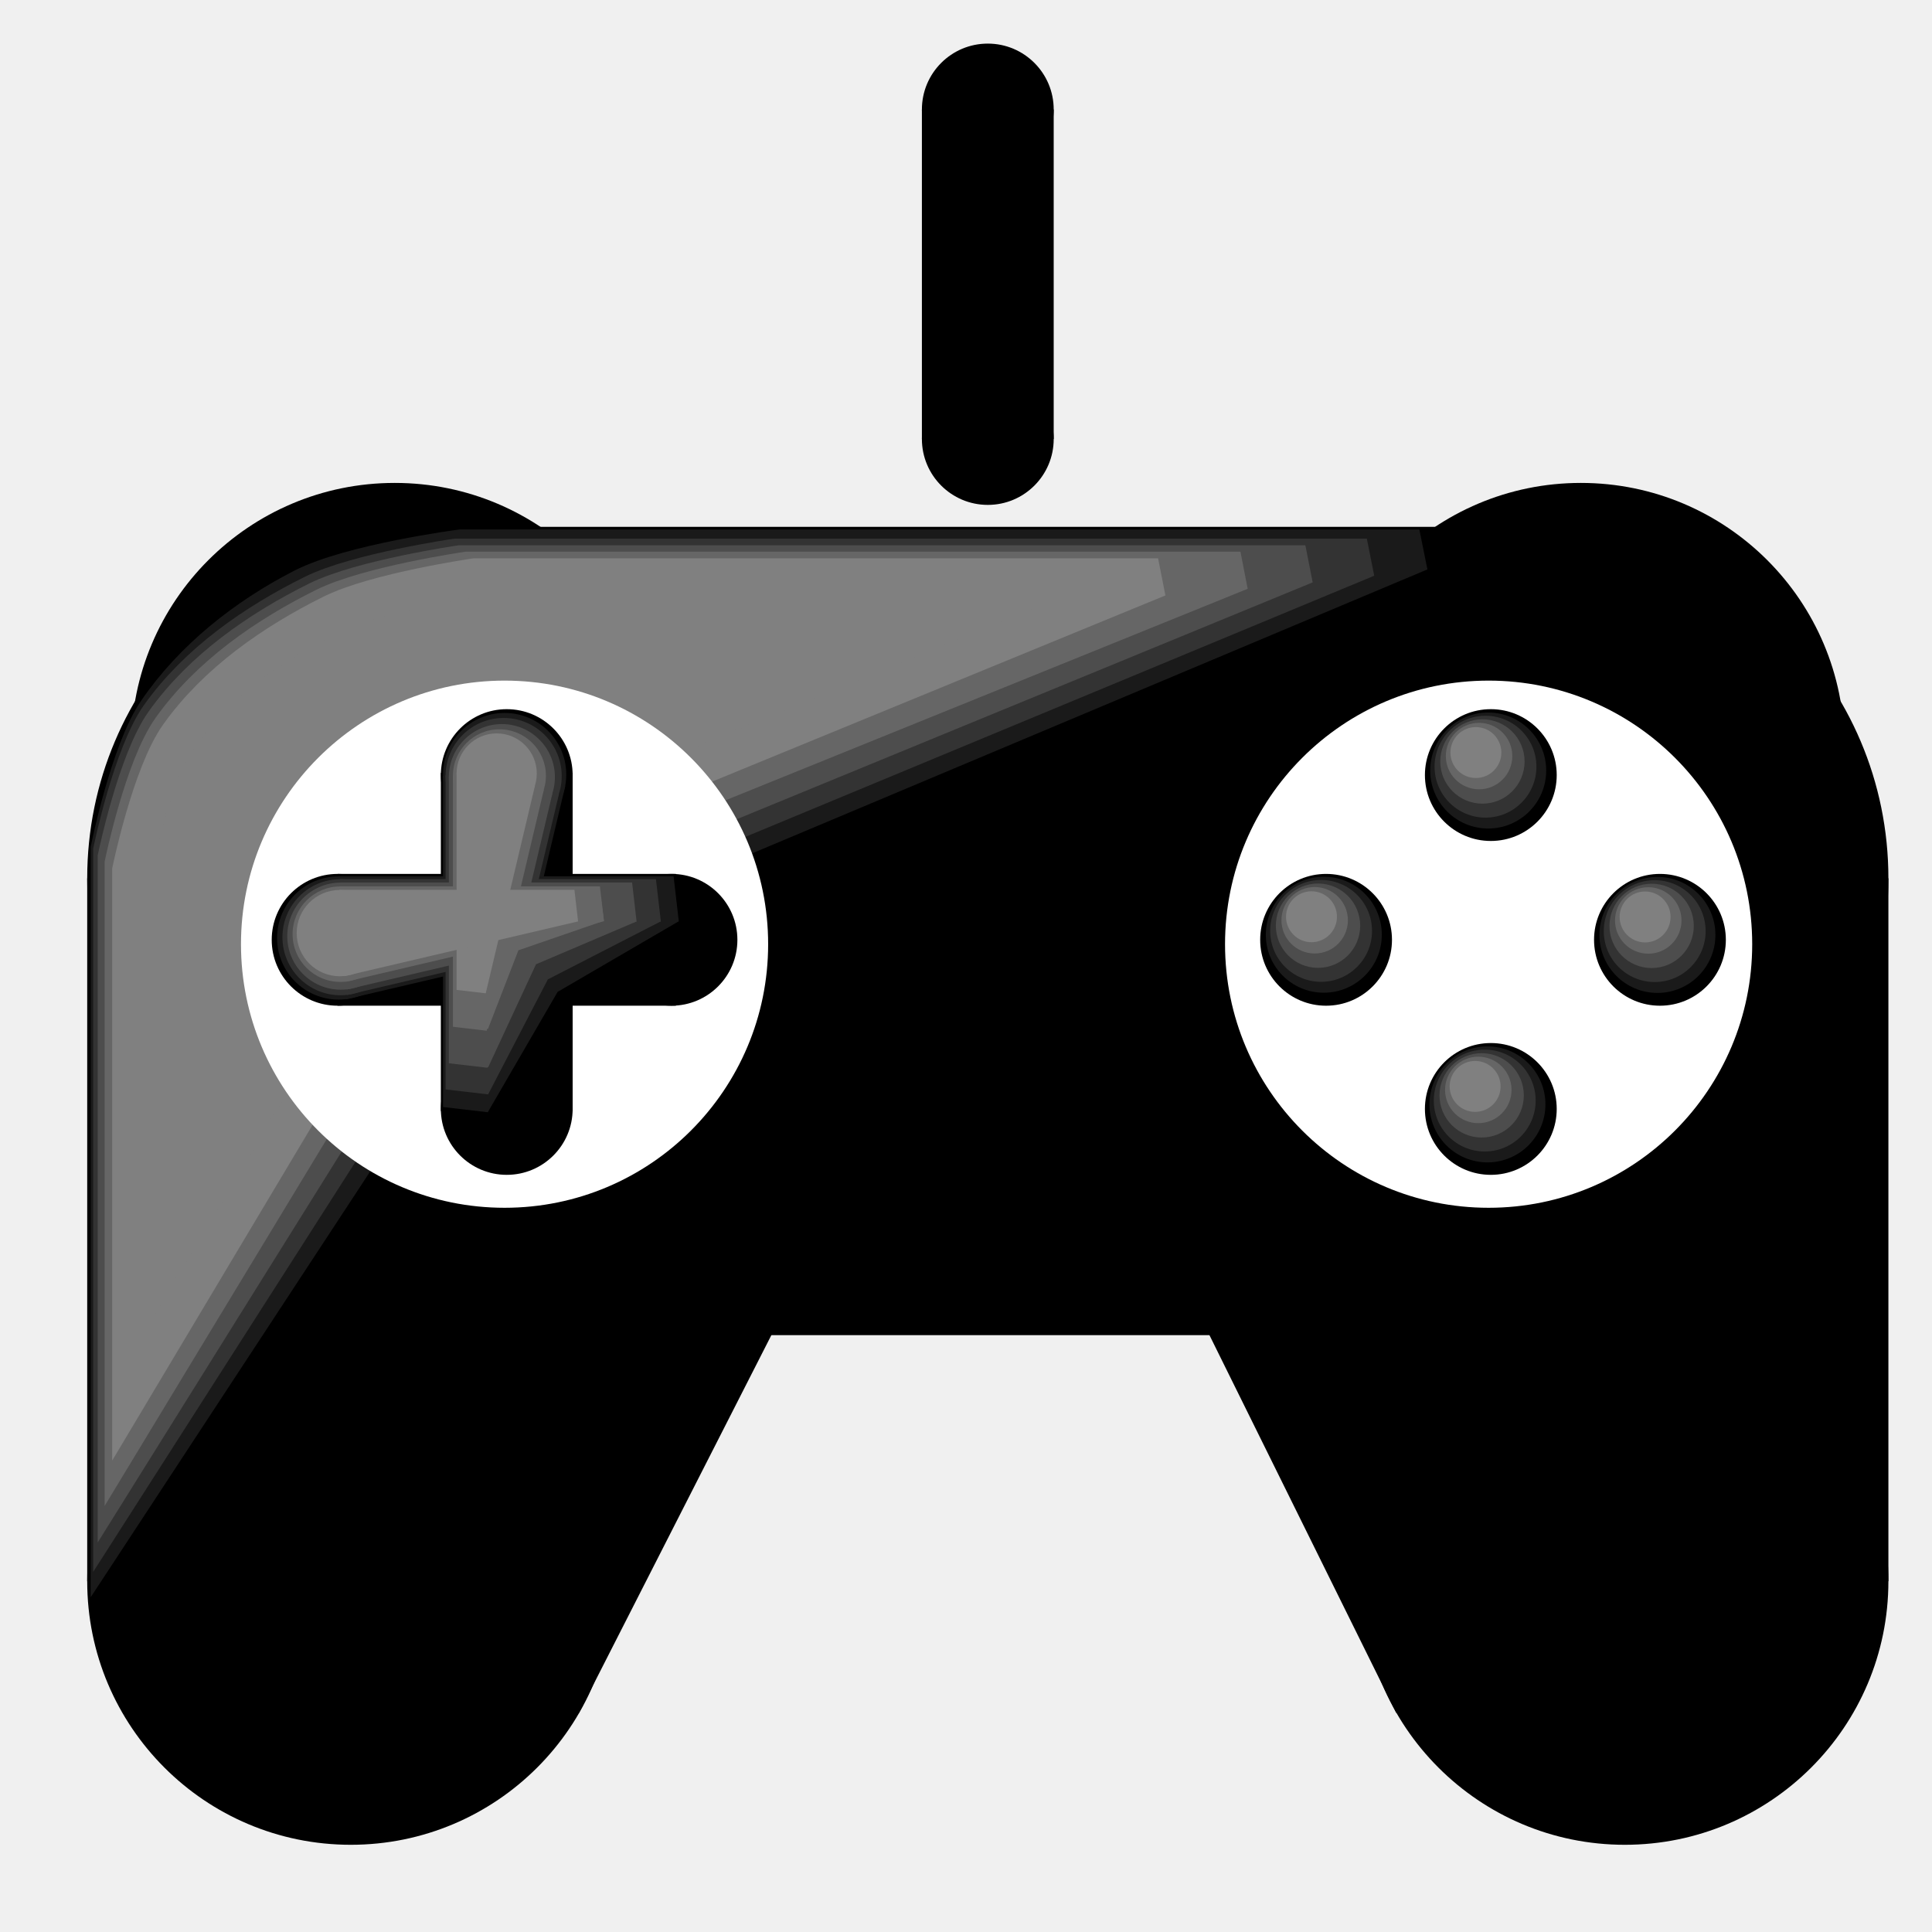
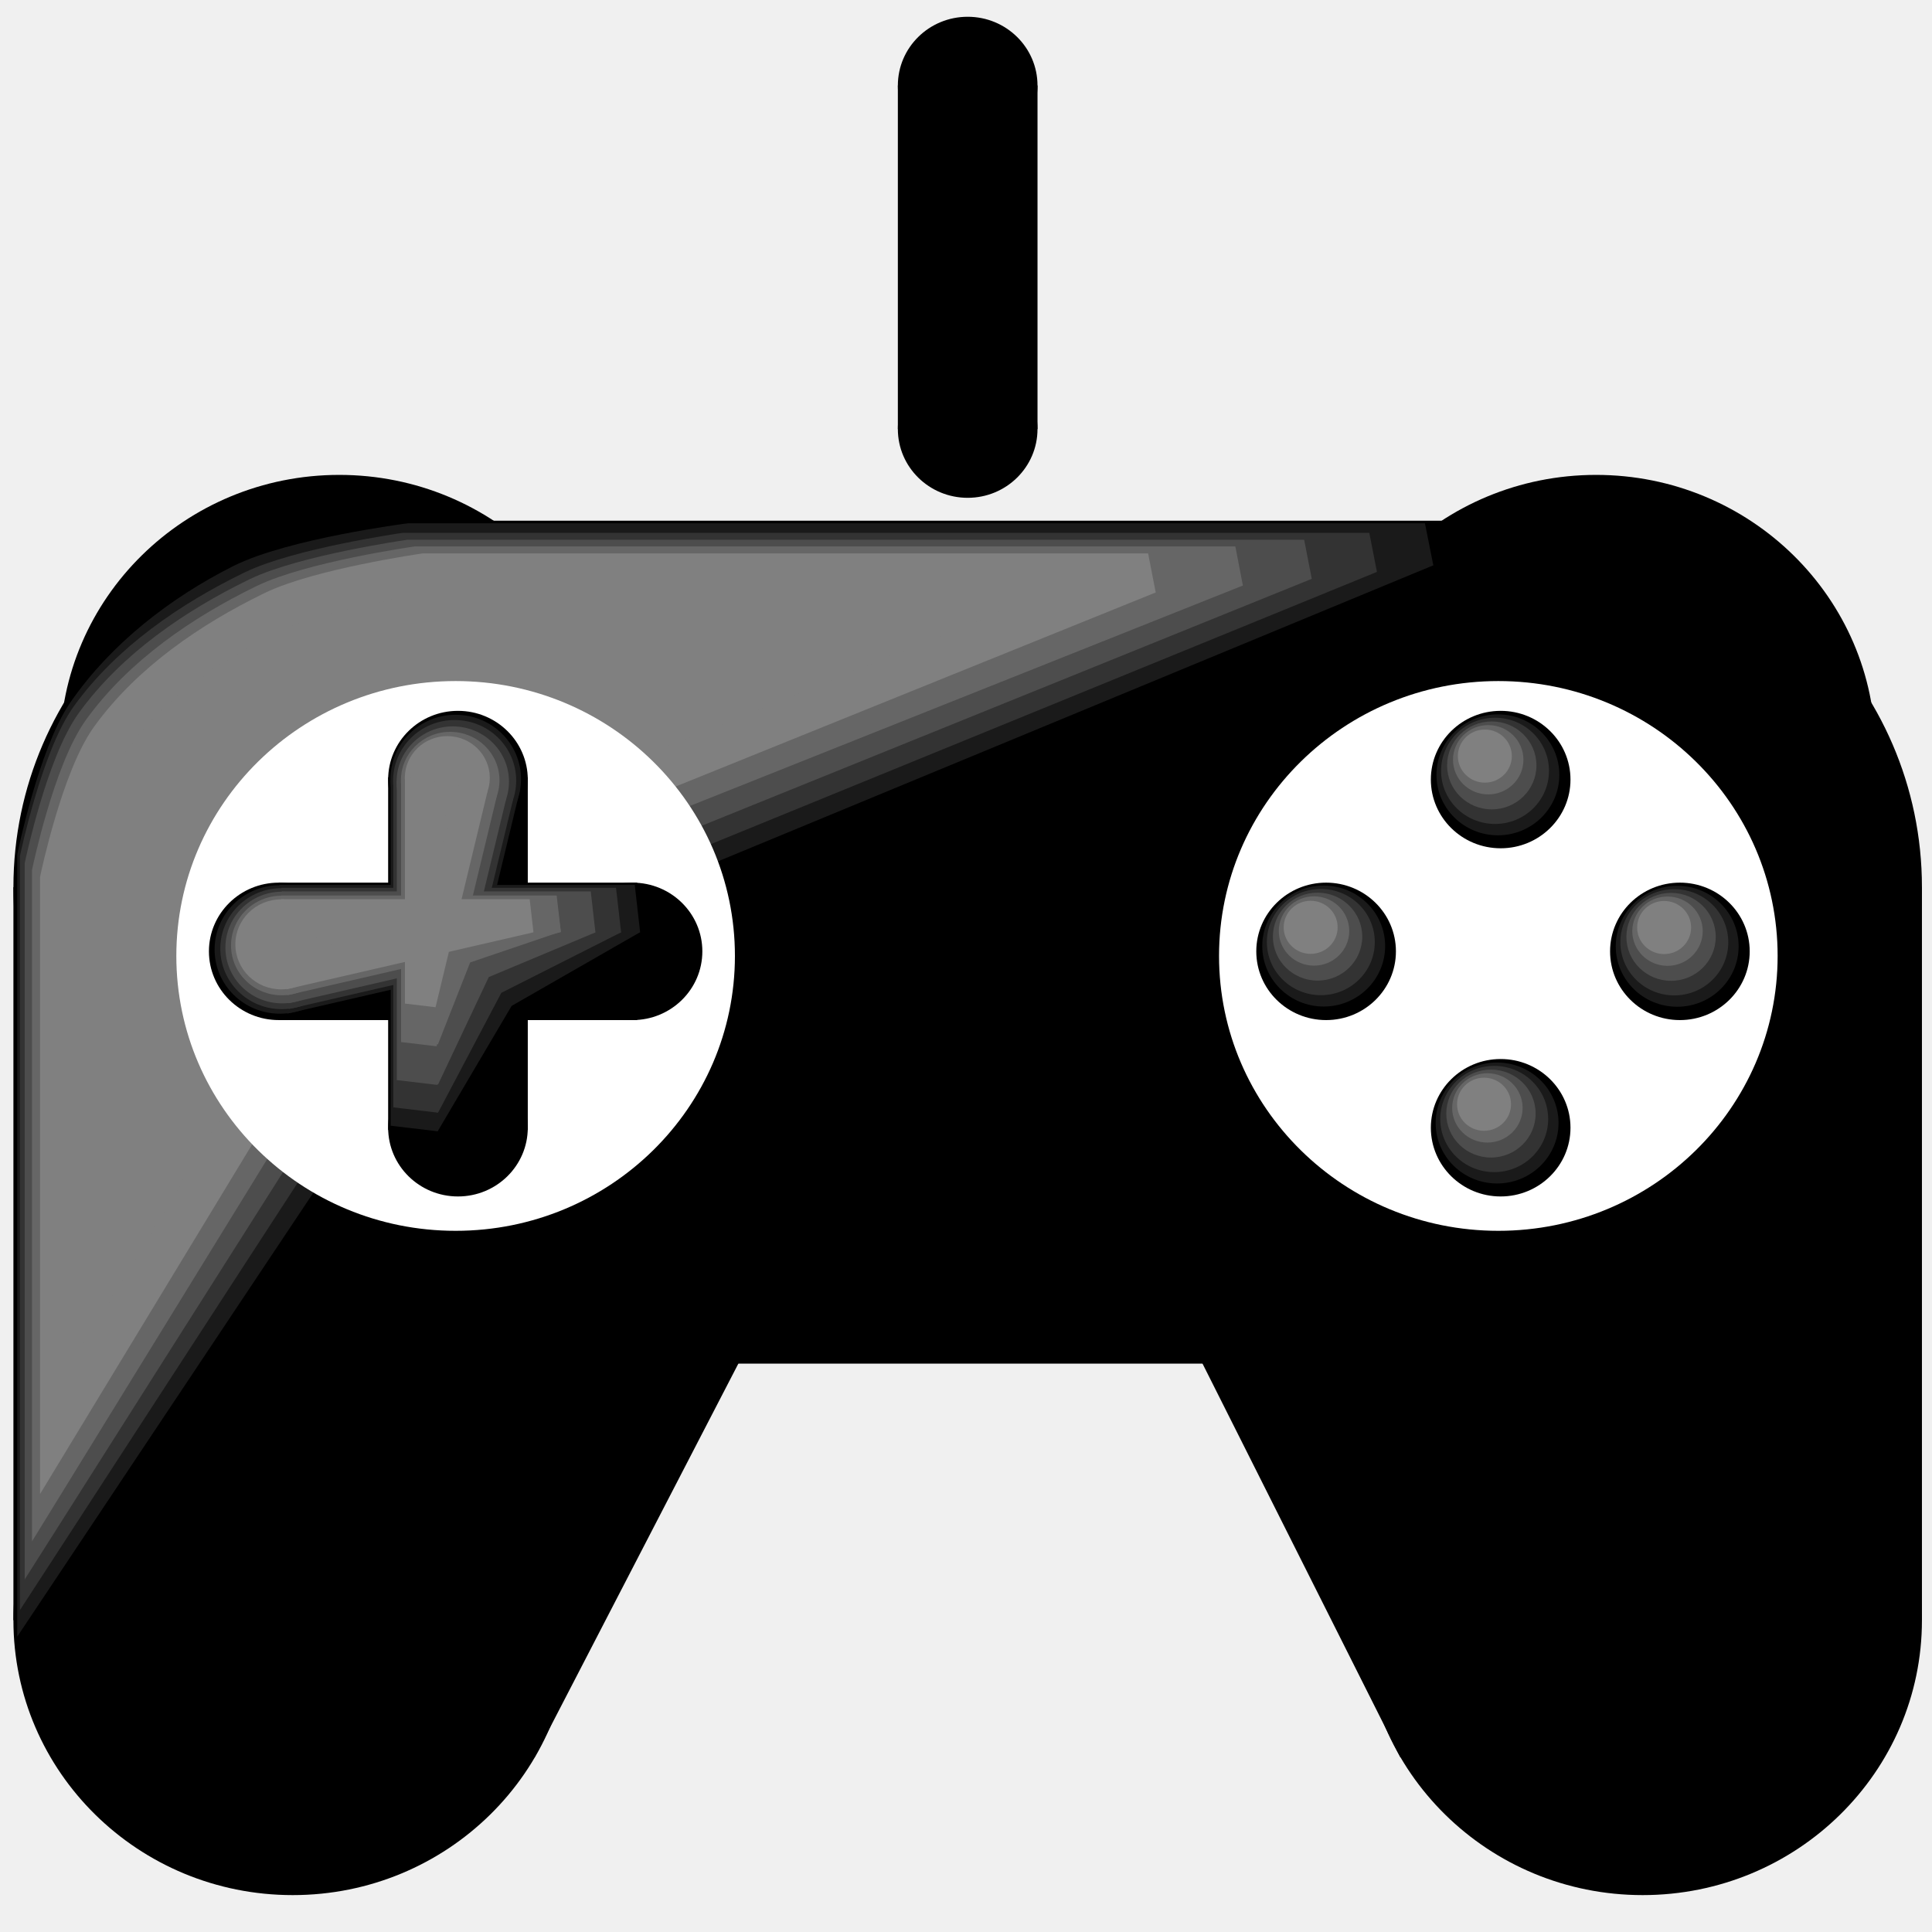
<svg xmlns="http://www.w3.org/2000/svg" width="144" height="144" viewBox="0 0 144 144" id="svg3336" version="1.1">
  <defs id="defs3338" />
  <g id="layer1" transform="translate(0,-908.3622)" style="display:inline">
-     <ellipse style="fill:#000000;fill-opacity:1;stroke:#000000;stroke-width:0;stroke-miterlimit:4;stroke-dasharray:none" id="path3333" cx="32.695" cy="973.826" rx="26.195" ry="26.195" />
-     <ellipse style="fill:#000000;fill-opacity:1;stroke:#000000;stroke-width:0;stroke-miterlimit:4;stroke-dasharray:none" id="path3333-2" cx="114.555" cy="973.826" rx="26.195" ry="26.195" />
-     <rect style="fill:#000000;fill-opacity:1;stroke:#000000;stroke-width:0;stroke-miterlimit:4;stroke-dasharray:none" id="rect3350" width="81.86" height="60.246" x="32.695" y="947.63" />
-     <ellipse style="fill:#000000;fill-opacity:1;stroke:#000000;stroke-width:0;stroke-miterlimit:4;stroke-dasharray:none" id="path3333-3" cx="26.146" cy="1026.216" rx="19.646" ry="19.646" />
-     <ellipse style="fill:#000000;fill-opacity:1;stroke:#000000;stroke-width:0;stroke-miterlimit:4;stroke-dasharray:none" id="path3333-3-2" cx="121.104" cy="1026.216" rx="19.646" ry="19.646" />
-     <rect style="fill:#000000;fill-opacity:1;stroke:#000000;stroke-width:0;stroke-miterlimit:4;stroke-dasharray:none" id="rect3388" width="39.293" height="52.39" x="6.5" y="973.826" />
-     <rect style="fill:#000000;fill-opacity:1;stroke:#000000;stroke-width:0;stroke-miterlimit:4;stroke-dasharray:none" id="rect3388-2" width="39.293" height="52.39" x="101.457" y="973.826" />
-     <path style="fill:#000000;fill-opacity:1;stroke:#000000;stroke-width:0;stroke-miterlimit:4;stroke-dasharray:none" id="path3407" d="m 25.089,1040.13 -4.902,8.366 -4.794,-8.428 z" transform="matrix(4.052396,0,0,4.661996,-38.65578,-3852.046)" />
-     <ellipse style="fill:#000000;fill-opacity:1;stroke:#000000;stroke-width:0;stroke-miterlimit:4;stroke-dasharray:none" id="path3333-3-7" cx="29.421" cy="964.002" rx="19.646" ry="19.646" />
-     <path style="fill:#000000;fill-opacity:1;stroke:#000000;stroke-width:0;stroke-miterlimit:4;stroke-dasharray:none" id="path3407-3" d="m 25.089,1040.13 -4.902,8.366 -4.794,-8.428 z" transform="matrix(4.052396,0,0,4.661996,22.26425,-3852.046)" />
-     <ellipse style="fill:#000000;fill-opacity:1;stroke:#000000;stroke-width:0;stroke-miterlimit:4;stroke-dasharray:none" id="path3333-3-7-5" cx="117.829" cy="964.002" rx="19.646" ry="19.646" />
-     <ellipse style="fill:#000000;fill-opacity:1;stroke:#ffffff;stroke-width:0;stroke-miterlimit:4;stroke-dasharray:none" id="path3480" cx="73.625" cy="941.082" rx="4.912" ry="4.912" />
-     <ellipse style="fill:#000000;fill-opacity:1;stroke:#ffffff;stroke-width:0;stroke-miterlimit:4;stroke-dasharray:none" id="path3480-8" cx="73.625" cy="916.524" rx="4.912" ry="4.912" />
-     <rect style="fill:#000000;fill-opacity:1;stroke:#ffffff;stroke-width:0;stroke-miterlimit:4;stroke-dasharray:none" id="rect3497" width="9.823" height="24.558" x="68.713" y="916.524" />
+     <ellipse style="fill:#000000;fill-opacity:1;stroke:#000000;stroke-width:0;stroke-miterlimit:4;stroke-dasharray:none" id="path3333" cx="28.756" cy="974.49" rx="27.756" ry="27.317" />
+     <ellipse style="fill:#000000;fill-opacity:1;stroke:#000000;stroke-width:0;stroke-miterlimit:4;stroke-dasharray:none" id="path3333-2" cx="115.494" cy="974.49" rx="27.756" ry="27.317" />
+     <rect style="fill:#000000;fill-opacity:1;stroke:#000000;stroke-width:0;stroke-miterlimit:4;stroke-dasharray:none" id="rect3350" width="86.738" height="62.826" x="28.756" y="947.173" />
+     <ellipse style="fill:#000000;fill-opacity:1;stroke:#000000;stroke-width:0;stroke-miterlimit:4;stroke-dasharray:none" id="path3333-3" cx="21.817" cy="1029.124" rx="20.817" ry="20.488" />
+     <ellipse style="fill:#000000;fill-opacity:1;stroke:#000000;stroke-width:0;stroke-miterlimit:4;stroke-dasharray:none" id="path3333-3-2" cx="122.433" cy="1029.124" rx="20.817" ry="20.488" />
+     <rect style="fill:#000000;fill-opacity:1;stroke:#000000;stroke-width:0;stroke-miterlimit:4;stroke-dasharray:none" id="rect3388" width="41.634" height="54.634" x="1" y="974.49" />
+     <rect style="fill:#000000;fill-opacity:1;stroke:#000000;stroke-width:0;stroke-miterlimit:4;stroke-dasharray:none" id="rect3388-2" width="41.634" height="54.634" x="101.616" y="974.49" />
+     <path style="fill:#000000;fill-opacity:1;stroke:#000000;stroke-width:0;stroke-miterlimit:4;stroke-dasharray:none" id="path3407" d="m 25.089,1040.13 -4.902,8.366 -4.794,-8.428 z" transform="matrix(4.293879,0,0,4.861672,-46.84663,-4058.076)" />
+     <ellipse style="fill:#000000;fill-opacity:1;stroke:#000000;stroke-width:0;stroke-miterlimit:4;stroke-dasharray:none" id="path3333-3-7" cx="25.287" cy="964.246" rx="20.817" ry="20.488" />
+     <path style="fill:#000000;fill-opacity:1;stroke:#000000;stroke-width:0;stroke-miterlimit:4;stroke-dasharray:none" id="path3407-3" d="m 25.089,1040.13 -4.902,8.366 -4.794,-8.428 z" transform="matrix(4.293879,0,0,4.861672,17.70365,-4058.076)" />
+     <ellipse style="fill:#000000;fill-opacity:1;stroke:#000000;stroke-width:0;stroke-miterlimit:4;stroke-dasharray:none" id="path3333-3-7-5" cx="118.963" cy="964.246" rx="20.817" ry="20.488" />
+     <ellipse style="fill:#000000;fill-opacity:1;stroke:#ffffff;stroke-width:0;stroke-miterlimit:4;stroke-dasharray:none" id="path3480" cx="72.125" cy="940.344" rx="5.204" ry="5.122" />
+     <ellipse style="fill:#000000;fill-opacity:1;stroke:#ffffff;stroke-width:0;stroke-miterlimit:4;stroke-dasharray:none" id="path3480-8" cx="72.125" cy="914.734" rx="5.204" ry="5.122" />
+     <rect style="fill:#000000;fill-opacity:1;stroke:#ffffff;stroke-width:0;stroke-miterlimit:4;stroke-dasharray:none" id="rect3497" width="10.409" height="25.61" x="66.921" y="914.734" />
  </g>
  <g id="layer4" transform="translate(0,94)">
-     <path style="fill:#1a1a1a;fill-rule:evenodd;stroke:#1a1a1a;stroke-width:3.097px;stroke-linecap:butt;stroke-linejoin:miter;stroke-opacity:1" d="m 8.306,19.871 0,-50.587 c 0,0 1.465,-7.211 3.484,-10.171 2.67,-3.914 6.623,-7.035 10.84,-9.195 3.58,-1.833 11.712,-2.904 11.712,-2.904 l 71.449,0 -68.592,28.841 z" id="path3377" />
-     <path style="fill:#333333;fill-rule:evenodd;stroke:#333333;stroke-width:2.874px;stroke-linecap:butt;stroke-linejoin:miter;stroke-opacity:1" d="m 8.381,18.249 0,-48.84 c 0,0 1.478,-7.16 3.541,-10.053 2.825,-3.963 7.074,-6.916 11.435,-9.076 3.272,-1.62 10.615,-2.695 10.615,-2.695 l 67.904,0 -65.76,27.307 z" id="path3377-2" />
-     <path style="fill:#4d4d4d;fill-rule:evenodd;stroke:#4d4d4d;stroke-width:2.874px;stroke-linecap:butt;stroke-linejoin:miter;stroke-opacity:1" d="m 8.72,15.949 0,-46.047 c 0,0 1.478,-7.16 3.541,-10.053 2.825,-3.963 7.074,-6.916 11.435,-9.076 3.272,-1.62 10.615,-2.695 10.615,-2.695 l 62.983,0 -62.17,25.567 z" id="path3377-2-8" />
-     <path style="fill:#666666;fill-rule:evenodd;stroke:#666666;stroke-width:2.874px;stroke-linecap:butt;stroke-linejoin:miter;stroke-opacity:1" d="m 9.235,13.097 0,-42.719 c 0,0 1.478,-7.16 3.541,-10.053 2.825,-3.963 7.074,-6.916 11.435,-9.076 3.272,-1.62 10.615,-2.695 10.615,-2.695 l 57.629,0 -58.48,23.686 z" id="path3377-2-8-9" />
-     <path style="fill:#808080;fill-rule:evenodd;stroke:#808080;stroke-width:2.874px;stroke-linecap:butt;stroke-linejoin:miter;stroke-opacity:1" d="m 9.799,9.652 0,-38.776 c 0,0 1.478,-7.16 3.541,-10.053 2.825,-3.963 7.074,-6.916 11.435,-9.076 3.272,-1.62 10.615,-2.695 10.615,-2.695 l 50.927,0 -53.442,21.949 z" id="path3377-2-8-9-2" />
+     <path style="fill:#1a1a1a;fill-rule:evenodd;stroke:#1a1a1a;stroke-width:3.256px;stroke-linecap:butt;stroke-linejoin:miter;stroke-opacity:1" d="m 2.914,22.609 0,-52.753 c 0,0 1.552,-7.52 3.692,-10.607 2.829,-4.082 7.018,-7.337 11.486,-9.589 3.793,-1.912 12.409,-3.028 12.409,-3.028 l 75.707,0 -72.68,30.076 z" id="path3377" />
+     <path style="fill:#333333;fill-rule:evenodd;stroke:#333333;stroke-width:3.021px;stroke-linecap:butt;stroke-linejoin:miter;stroke-opacity:1" d="m 2.993,20.917 0,-50.932 c 0,0 1.567,-7.466 3.752,-10.483 2.993,-4.132 7.495,-7.213 12.116,-9.464 3.466,-1.689 11.248,-2.81 11.248,-2.81 l 71.95,0 -69.679,28.476 z" id="path3377-2" />
+     <path style="fill:#4d4d4d;fill-rule:evenodd;stroke:#4d4d4d;stroke-width:3.021px;stroke-linecap:butt;stroke-linejoin:miter;stroke-opacity:1" d="m 3.352,18.519 0,-48.019 c 0,0 1.567,-7.466 3.752,-10.483 2.993,-4.132 7.495,-7.213 12.116,-9.464 3.466,-1.689 11.248,-2.81 11.248,-2.81 l 66.737,0 -65.875,26.662 z" id="path3377-2-8" />
+     <path style="fill:#666666;fill-rule:evenodd;stroke:#666666;stroke-width:3.021px;stroke-linecap:butt;stroke-linejoin:miter;stroke-opacity:1" d="m 3.898,15.545 0,-44.549 c 0,0 1.567,-7.466 3.752,-10.483 2.993,-4.132 7.495,-7.213 12.116,-9.464 3.466,-1.689 11.248,-2.81 11.248,-2.81 l 61.063,0 -61.965,24.7 z" id="path3377-2-8-9" />
+     <path style="fill:#808080;fill-rule:evenodd;stroke:#808080;stroke-width:3.021px;stroke-linecap:butt;stroke-linejoin:miter;stroke-opacity:1" d="m 4.496,11.952 0,-40.436 c 0,0 1.567,-7.466 3.752,-10.483 2.993,-4.132 7.495,-7.213 12.116,-9.464 3.466,-1.689 11.248,-2.81 11.248,-2.81 l 53.962,0 -56.627,22.89 z" id="path3377-2-8-9-2" />
  </g>
  <g id="layer2" style="display:inline" transform="translate(0,94)">
-     <ellipse style="fill:#ffffff;fill-opacity:1;stroke:#ffffff;stroke-width:0;stroke-miterlimit:4;stroke-dasharray:none" id="path3333-3-3" cx="37.607" cy="-23.625" rx="19.646" ry="19.646" />
-     <ellipse style="fill:#ffffff;fill-opacity:1;stroke:#ffffff;stroke-width:0;stroke-miterlimit:4;stroke-dasharray:none" id="path3333-3-3-1" cx="110.953" cy="-23.625" rx="19.646" ry="19.646" />
+     <ellipse style="fill:#ffffff;fill-opacity:1;stroke:#ffffff;stroke-width:0;stroke-miterlimit:4;stroke-dasharray:none" id="path3333-3-3" cx="33.96" cy="-22.75" rx="20.817" ry="20.488" />
+     <ellipse style="fill:#ffffff;fill-opacity:1;stroke:#ffffff;stroke-width:0;stroke-miterlimit:4;stroke-dasharray:none" id="path3333-3-3-1" cx="111.677" cy="-22.75" rx="20.817" ry="20.488" />
  </g>
  <g id="layer3" style="display:inline" transform="translate(0,94)">
-     <ellipse style="fill:#000000;fill-opacity:1;stroke:#000000;stroke-width:0;stroke-miterlimit:4;stroke-dasharray:none" id="path3351-64" cx="111.117" cy="-36.231" rx="4.912" ry="4.912" />
-     <ellipse style="fill:#000000;fill-opacity:1;stroke:#000000;stroke-width:0;stroke-miterlimit:4;stroke-dasharray:none" id="path3351-9-5" cx="111.117" cy="-11.346" rx="4.912" ry="4.912" />
-     <ellipse style="fill:#000000;fill-opacity:1;stroke:#000000;stroke-width:0;stroke-miterlimit:4;stroke-dasharray:none" id="path3351-6-2" cx="98.838" cy="-23.952" rx="4.912" ry="4.912" />
-     <ellipse style="fill:#000000;fill-opacity:1;stroke:#000000;stroke-width:0;stroke-miterlimit:4;stroke-dasharray:none" id="path3351-7-5" cx="123.723" cy="-23.952" rx="4.912" ry="4.912" />
-     <ellipse style="fill:#000000;fill-opacity:1;stroke:#000000;stroke-width:0;stroke-miterlimit:4;stroke-dasharray:none" id="path3351-64-9" cx="37.77" cy="-36.231" rx="4.912" ry="4.912" />
-     <ellipse style="fill:#000000;fill-opacity:1;stroke:#000000;stroke-width:0;stroke-miterlimit:4;stroke-dasharray:none" id="path3351-9-5-5" cx="37.77" cy="-11.346" rx="4.912" ry="4.912" />
-     <ellipse style="fill:#000000;fill-opacity:1;stroke:#000000;stroke-width:0;stroke-miterlimit:4;stroke-dasharray:none" id="path3351-6-2-3" cx="25.164" cy="-23.952" rx="4.912" ry="4.912" />
-     <ellipse style="fill:#000000;fill-opacity:1;stroke:#000000;stroke-width:0;stroke-miterlimit:4;stroke-dasharray:none" id="path3351-7-5-3" cx="50.049" cy="-23.952" rx="4.912" ry="4.912" />
-     <rect style="fill:#000000;fill-opacity:1;stroke:#000000;stroke-width:0;stroke-miterlimit:4;stroke-dasharray:none" id="rect3437" width="9.823" height="25.213" x="32.859" y="-36.395" />
-     <rect style="fill:#000000;fill-opacity:1;stroke:#000000;stroke-width:0;stroke-miterlimit:4;stroke-dasharray:none" id="rect3437-1" width="9.823" height="25.213" x="-28.864" y="-50.377" transform="matrix(0,1,-1,0,0,0)" />
+     <ellipse style="fill:#000000;fill-opacity:1;stroke:#000000;stroke-width:0;stroke-miterlimit:4;stroke-dasharray:none" id="path3351-64" cx="111.851" cy="-35.896" rx="5.204" ry="5.122" />
+     <ellipse style="fill:#000000;fill-opacity:1;stroke:#000000;stroke-width:0;stroke-miterlimit:4;stroke-dasharray:none" id="path3351-9-5" cx="111.851" cy="-9.945" rx="5.204" ry="5.122" />
+     <ellipse style="fill:#000000;fill-opacity:1;stroke:#000000;stroke-width:0;stroke-miterlimit:4;stroke-dasharray:none" id="path3351-6-2" cx="98.84" cy="-23.091" rx="5.204" ry="5.122" />
+     <ellipse style="fill:#000000;fill-opacity:1;stroke:#000000;stroke-width:0;stroke-miterlimit:4;stroke-dasharray:none" id="path3351-7-5" cx="125.209" cy="-23.091" rx="5.204" ry="5.122" />
+     <ellipse style="fill:#000000;fill-opacity:1;stroke:#000000;stroke-width:0;stroke-miterlimit:4;stroke-dasharray:none" id="path3351-64-9" cx="34.134" cy="-35.896" rx="5.204" ry="5.122" />
+     <ellipse style="fill:#000000;fill-opacity:1;stroke:#000000;stroke-width:0;stroke-miterlimit:4;stroke-dasharray:none" id="path3351-9-5-5" cx="34.134" cy="-9.945" rx="5.204" ry="5.122" />
+     <ellipse style="fill:#000000;fill-opacity:1;stroke:#000000;stroke-width:0;stroke-miterlimit:4;stroke-dasharray:none" id="path3351-6-2-3" cx="20.776" cy="-23.091" rx="5.204" ry="5.122" />
+     <ellipse style="fill:#000000;fill-opacity:1;stroke:#000000;stroke-width:0;stroke-miterlimit:4;stroke-dasharray:none" id="path3351-7-5-3" cx="47.145" cy="-23.091" rx="5.204" ry="5.122" />
+     <rect style="fill:#000000;fill-opacity:1;stroke:#000000;stroke-width:0;stroke-miterlimit:4;stroke-dasharray:none" id="rect3437" width="10.408" height="26.293" x="28.93" y="-36.067" />
+     <rect style="fill:#000000;fill-opacity:1;stroke:#000000;stroke-width:0;stroke-miterlimit:4;stroke-dasharray:none" id="rect3437-1" width="10.244" height="26.715" x="-28.213" y="-47.491" transform="matrix(0,1,-1,0,0,0)" />
  </g>
  <g id="layer5" style="display:inline" transform="translate(0,94)">
-     <ellipse style="display:inline;fill:#1a1a1a;fill-opacity:1;stroke:#1a1a1a;stroke-width:0;stroke-miterlimit:4;stroke-dasharray:none" id="path3351-64-9-7" cx="37.614" cy="-36.27" rx="4.591" ry="4.591" />
-     <ellipse style="display:inline;fill:#1a1a1a;fill-opacity:1;stroke:#1a1a1a;stroke-width:0;stroke-miterlimit:4;stroke-dasharray:none" id="path3351-6-2-3-5" cx="25.243" cy="-24.088" rx="4.591" ry="4.591" />
-     <ellipse style="display:inline;fill:#1a1a1a;fill-opacity:1;stroke:#000000;stroke-width:0;stroke-miterlimit:4;stroke-dasharray:none" id="path3351-6-2-0-3" cx="110.865" cy="-11.685" rx="4.322" ry="4.322" />
-     <ellipse style="display:inline;fill:#333333;fill-opacity:1;stroke:#333333;stroke-width:0;stroke-miterlimit:4;stroke-dasharray:none" id="path3351-6-2-0-4-06" cx="110.663" cy="-11.97" rx="3.796" ry="3.796" />
-     <ellipse style="display:inline;fill:#4d4d4d;fill-opacity:1;stroke:#333333;stroke-width:0;stroke-miterlimit:4;stroke-dasharray:none" id="path3351-6-2-0-4-0-4" cx="110.434" cy="-12.359" rx="3.143" ry="3.143" />
-     <ellipse style="display:inline;fill:#666666;fill-opacity:1;stroke:#333333;stroke-width:0;stroke-miterlimit:4;stroke-dasharray:none" id="path3351-6-2-0-4-0-0-7" cx="110.184" cy="-12.763" rx="2.477" ry="2.477" />
-     <path style="fill:#1a1a1a;fill-rule:evenodd;stroke:#1a1a1a;stroke-width:3.379px;stroke-linecap:butt;stroke-linejoin:miter;stroke-opacity:1" d="m 34.713,-34.337 0,22.847 5.321,-22.414 z" id="path3680" />
-     <path style="display:inline;fill:#1a1a1a;fill-rule:evenodd;stroke:#1a1a1a;stroke-width:3.4px;stroke-linecap:butt;stroke-linejoin:miter;stroke-opacity:1" d="m 27.008,-26.987 23.198,0 -22.875,5.357 z" id="path3680-7" />
-     <path style="fill:#1a1a1a;fill-rule:evenodd;stroke:#1a1a1a;stroke-width:3.274px;stroke-linecap:butt;stroke-linejoin:miter;stroke-opacity:1" d="m 34.958,-11.953 5.406,-9.315 9.384,-5.468 -13.205,1.465 z" id="path3904" />
-     <ellipse style="display:inline;fill:#333333;fill-opacity:1;stroke:#333333;stroke-width:0;stroke-miterlimit:4;stroke-dasharray:none" id="path3351-6-2-3-5-3" cx="25.376" cy="-24.145" rx="4.325" ry="4.325" />
-     <path style="display:inline;fill:#333333;fill-rule:evenodd;stroke:#333333;stroke-width:3.203px;stroke-linecap:butt;stroke-linejoin:miter;stroke-opacity:1" d="m 27.039,-26.875 21.851,0 -21.547,5.045 z" id="path3680-7-0" />
-     <ellipse style="display:inline;fill:#333333;fill-opacity:1;stroke:#333333;stroke-width:0;stroke-miterlimit:4;stroke-dasharray:none" id="path3351-64-9-7-7" cx="37.538" cy="-36.159" rx="4.328" ry="4.328" />
-     <path style="display:inline;fill:#333333;fill-rule:evenodd;stroke:#333333;stroke-width:3.185px;stroke-linecap:butt;stroke-linejoin:miter;stroke-opacity:1" d="m 34.804,-34.336 0,21.535 4.916,-20.729 z" id="path3680-2" />
-     <path style="display:inline;fill:#333333;fill-rule:evenodd;stroke:#333333;stroke-width:2.901px;stroke-linecap:butt;stroke-linejoin:miter;stroke-opacity:1" d="m 35.1,-13.11 4.661,-8.973 8.821,-4.529 -12.206,0.982 z" id="path3904-8" />
-     <ellipse style="display:inline;fill:#4d4d4d;fill-opacity:1;stroke:#4d4d4d;stroke-width:0;stroke-miterlimit:4;stroke-dasharray:none" id="path3351-64-9-7-7-0" cx="37.407" cy="-36.08" rx="3.952" ry="3.952" />
-     <path style="display:inline;fill:#4d4d4d;fill-rule:evenodd;stroke:#4d4d4d;stroke-width:2.909px;stroke-linecap:butt;stroke-linejoin:miter;stroke-opacity:1" d="m 34.911,-34.416 0,19.666 4.489,-18.93 z" id="path3680-2-6" />
-     <ellipse style="display:inline;fill:#4d4d4d;fill-opacity:1;stroke:#4d4d4d;stroke-width:0;stroke-miterlimit:4;stroke-dasharray:none" id="path3351-6-2-3-5-3-9" cx="25.404" cy="-24.226" rx="3.992" ry="3.992" />
-     <path style="display:inline;fill:#4d4d4d;fill-rule:evenodd;stroke:#4d4d4d;stroke-width:2.957px;stroke-linecap:butt;stroke-linejoin:miter;stroke-opacity:1" d="m 26.94,-26.747 20.172,0 -19.891,4.658 z" id="path3680-7-0-4" />
-     <path style="display:inline;fill:#4d4d4d;fill-rule:evenodd;stroke:#4d4d4d;stroke-width:2.558px;stroke-linecap:butt;stroke-linejoin:miter;stroke-opacity:1" d="m 35.225,-14.989 3.772,-8.123 7.869,-3.35 -10.444,0.274 z" id="path3904-8-2" />
-     <ellipse style="display:inline;fill:#666666;fill-opacity:1;stroke:#666666;stroke-width:0;stroke-miterlimit:4;stroke-dasharray:none" id="path3351-64-9-7-7-0-1" cx="37.224" cy="-36.176" rx="3.466" ry="3.466" />
-     <path style="display:inline;fill:#666666;fill-rule:evenodd;stroke:#666666;stroke-width:2.551px;stroke-linecap:butt;stroke-linejoin:miter;stroke-opacity:1" d="m 35.035,-34.717 0,17.247 3.937,-16.602 z" id="path3680-2-6-2" />
-     <ellipse style="display:inline;fill:#666666;fill-opacity:1;stroke:#666666;stroke-width:0;stroke-miterlimit:4;stroke-dasharray:none" id="path3351-6-2-3-5-3-9-5" cx="25.366" cy="-24.372" rx="3.559" ry="3.559" />
-     <path style="display:inline;fill:#666666;fill-rule:evenodd;stroke:#666666;stroke-width:2.635px;stroke-linecap:butt;stroke-linejoin:miter;stroke-opacity:1" d="m 26.735,-26.618 17.98,0 -17.73,4.152 z" id="path3680-7-0-4-3" />
-     <path style="display:inline;fill:#666666;fill-rule:evenodd;stroke:#666666;stroke-width:2.086px;stroke-linecap:butt;stroke-linejoin:miter;stroke-opacity:1" d="m 35.399,-17.688 2.442,-6.311 6.834,-2.357 -8.372,-0.5 z" id="path3904-8-2-4" />
-     <ellipse style="display:inline;fill:#808080;fill-opacity:1;stroke:#808080;stroke-width:0;stroke-miterlimit:4;stroke-dasharray:none" id="path3351-64-9-7-7-0-1-4" cx="37.02" cy="-36.348" rx="2.989" ry="2.989" />
-     <path style="display:inline;fill:#808080;fill-rule:evenodd;stroke:#808080;stroke-width:2.2px;stroke-linecap:butt;stroke-linejoin:miter;stroke-opacity:1" d="m 35.133,-35.09 0,14.872 3.395,-14.315 z" id="path3680-2-6-2-0" />
-     <ellipse style="display:inline;fill:#808080;fill-opacity:1;stroke:#808080;stroke-width:0;stroke-miterlimit:4;stroke-dasharray:none" id="path3351-6-2-3-5-3-9-5-4" cx="25.329" cy="-24.452" rx="3.216" ry="3.216" />
-     <path style="display:inline;fill:#808080;fill-rule:evenodd;stroke:#808080;stroke-width:2.382px;stroke-linecap:butt;stroke-linejoin:miter;stroke-opacity:1" d="m 26.566,-26.483 16.249,0 -16.023,3.752 z" id="path3680-7-0-4-3-5" />
-     <ellipse style="display:inline;fill:#808080;fill-opacity:1;stroke:#333333;stroke-width:0;stroke-miterlimit:4;stroke-dasharray:none" id="path3351-6-2-0-4-0-0-7-5" cx="109.947" cy="-13.025" rx="1.898" ry="1.898" />
-     <ellipse style="display:inline;fill:#1a1a1a;fill-opacity:1;stroke:#000000;stroke-width:0;stroke-miterlimit:4;stroke-dasharray:none" id="path3351-6-2-0-3-5" cx="98.669" cy="-24.331" rx="4.322" ry="4.322" />
-     <ellipse style="display:inline;fill:#333333;fill-opacity:1;stroke:#333333;stroke-width:0;stroke-miterlimit:4;stroke-dasharray:none" id="path3351-6-2-0-4-06-1" cx="98.467" cy="-24.616" rx="3.796" ry="3.796" />
-     <ellipse style="display:inline;fill:#4d4d4d;fill-opacity:1;stroke:#333333;stroke-width:0;stroke-miterlimit:4;stroke-dasharray:none" id="path3351-6-2-0-4-0-4-7" cx="98.238" cy="-25.005" rx="3.143" ry="3.143" />
-     <ellipse style="display:inline;fill:#666666;fill-opacity:1;stroke:#333333;stroke-width:0;stroke-miterlimit:4;stroke-dasharray:none" id="path3351-6-2-0-4-0-0-7-3" cx="97.988" cy="-25.409" rx="2.477" ry="2.477" />
-     <ellipse style="display:inline;fill:#808080;fill-opacity:1;stroke:#333333;stroke-width:0;stroke-miterlimit:4;stroke-dasharray:none" id="path3351-6-2-0-4-0-0-7-5-9" cx="97.751" cy="-25.671" rx="1.898" ry="1.898" />
-     <ellipse style="display:inline;fill:#1a1a1a;fill-opacity:1;stroke:#000000;stroke-width:0;stroke-miterlimit:4;stroke-dasharray:none" id="path3351-6-2-0-3-3" cx="123.534" cy="-24.316" rx="4.322" ry="4.322" />
-     <ellipse style="display:inline;fill:#333333;fill-opacity:1;stroke:#333333;stroke-width:0;stroke-miterlimit:4;stroke-dasharray:none" id="path3351-6-2-0-4-06-3" cx="123.332" cy="-24.601" rx="3.796" ry="3.796" />
-     <ellipse style="display:inline;fill:#4d4d4d;fill-opacity:1;stroke:#333333;stroke-width:0;stroke-miterlimit:4;stroke-dasharray:none" id="path3351-6-2-0-4-0-4-4" cx="123.103" cy="-24.99" rx="3.143" ry="3.143" />
-     <ellipse style="display:inline;fill:#666666;fill-opacity:1;stroke:#333333;stroke-width:0;stroke-miterlimit:4;stroke-dasharray:none" id="path3351-6-2-0-4-0-0-7-0" cx="122.852" cy="-25.394" rx="2.477" ry="2.477" />
-     <ellipse style="display:inline;fill:#808080;fill-opacity:1;stroke:#333333;stroke-width:0;stroke-miterlimit:4;stroke-dasharray:none" id="path3351-6-2-0-4-0-0-7-5-92" cx="122.616" cy="-25.656" rx="1.898" ry="1.898" />
-     <ellipse style="display:inline;fill:#1a1a1a;fill-opacity:1;stroke:#000000;stroke-width:0;stroke-miterlimit:4;stroke-dasharray:none" id="path3351-6-2-0-3-2" cx="110.922" cy="-36.569" rx="4.322" ry="4.322" />
-     <ellipse style="display:inline;fill:#333333;fill-opacity:1;stroke:#333333;stroke-width:0;stroke-miterlimit:4;stroke-dasharray:none" id="path3351-6-2-0-4-06-6" cx="110.72" cy="-36.855" rx="3.796" ry="3.796" />
-     <ellipse style="display:inline;fill:#4d4d4d;fill-opacity:1;stroke:#333333;stroke-width:0;stroke-miterlimit:4;stroke-dasharray:none" id="path3351-6-2-0-4-0-4-45" cx="110.491" cy="-37.243" rx="3.143" ry="3.143" />
-     <ellipse style="display:inline;fill:#666666;fill-opacity:1;stroke:#333333;stroke-width:0;stroke-miterlimit:4;stroke-dasharray:none" id="path3351-6-2-0-4-0-0-7-7" cx="110.241" cy="-37.647" rx="2.477" ry="2.477" />
-     <ellipse style="display:inline;fill:#808080;fill-opacity:1;stroke:#333333;stroke-width:0;stroke-miterlimit:4;stroke-dasharray:none" id="path3351-6-2-0-4-0-0-7-5-1" cx="110.004" cy="-37.909" rx="1.898" ry="1.898" />
+     <ellipse style="display:inline;fill:#1a1a1a;fill-opacity:1;stroke:#1a1a1a;stroke-width:0;stroke-miterlimit:4;stroke-dasharray:none" id="path3351-64-9-7" cx="33.968" cy="-35.936" rx="4.865" ry="4.788" />
+     <ellipse style="display:inline;fill:#1a1a1a;fill-opacity:1;stroke:#1a1a1a;stroke-width:0;stroke-miterlimit:4;stroke-dasharray:none" id="path3351-6-2-3-5" cx="20.86" cy="-23.233" rx="4.865" ry="4.788" />
+     <ellipse style="display:inline;fill:#1a1a1a;fill-opacity:1;stroke:#000000;stroke-width:0;stroke-miterlimit:4;stroke-dasharray:none" id="path3351-6-2-0-3" cx="111.584" cy="-10.298" rx="4.579" ry="4.507" />
+     <ellipse style="display:inline;fill:#333333;fill-opacity:1;stroke:#333333;stroke-width:0;stroke-miterlimit:4;stroke-dasharray:none" id="path3351-6-2-0-4-06" cx="111.37" cy="-10.596" rx="4.022" ry="3.959" />
+     <ellipse style="display:inline;fill:#4d4d4d;fill-opacity:1;stroke:#333333;stroke-width:0;stroke-miterlimit:4;stroke-dasharray:none" id="path3351-6-2-0-4-0-4" cx="111.127" cy="-11.001" rx="3.33" ry="3.277" />
+     <ellipse style="display:inline;fill:#666666;fill-opacity:1;stroke:#333333;stroke-width:0;stroke-miterlimit:4;stroke-dasharray:none" id="path3351-6-2-0-4-0-0-7" cx="110.862" cy="-11.423" rx="2.625" ry="2.583" />
+     <path style="fill:#1a1a1a;fill-rule:evenodd;stroke:#1a1a1a;stroke-width:3.552px;stroke-linecap:butt;stroke-linejoin:miter;stroke-opacity:1" d="m 30.894,-33.921 0,23.825 5.638,-23.374 z" id="path3680" />
+     <path style="display:inline;fill:#1a1a1a;fill-rule:evenodd;stroke:#1a1a1a;stroke-width:3.574px;stroke-linecap:butt;stroke-linejoin:miter;stroke-opacity:1" d="m 22.73,-26.255 24.581,0 -24.239,5.586 z" id="path3680-7" />
+     <path style="fill:#1a1a1a;fill-rule:evenodd;stroke:#1a1a1a;stroke-width:3.442px;stroke-linecap:butt;stroke-linejoin:miter;stroke-opacity:1" d="m 31.154,-10.578 5.728,-9.714 9.943,-5.702 -13.992,1.528 z" id="path3904" />
+     <ellipse style="display:inline;fill:#333333;fill-opacity:1;stroke:#333333;stroke-width:0;stroke-miterlimit:4;stroke-dasharray:none" id="path3351-6-2-3-5-3" cx="21.001" cy="-23.293" rx="4.582" ry="4.51" />
+     <path style="display:inline;fill:#333333;fill-rule:evenodd;stroke:#333333;stroke-width:3.367px;stroke-linecap:butt;stroke-linejoin:miter;stroke-opacity:1" d="m 22.763,-26.14 23.153,0 -22.83,5.261 z" id="path3680-7-0" />
+     <ellipse style="display:inline;fill:#333333;fill-opacity:1;stroke:#333333;stroke-width:0;stroke-miterlimit:4;stroke-dasharray:none" id="path3351-64-9-7-7" cx="33.887" cy="-35.82" rx="4.586" ry="4.513" />
+     <path style="display:inline;fill:#333333;fill-rule:evenodd;stroke:#333333;stroke-width:3.348px;stroke-linecap:butt;stroke-linejoin:miter;stroke-opacity:1" d="m 30.99,-33.92 0,22.457 5.209,-21.617 z" id="path3680-2" />
+     <path style="display:inline;fill:#333333;fill-rule:evenodd;stroke:#333333;stroke-width:3.05px;stroke-linecap:butt;stroke-linejoin:miter;stroke-opacity:1" d="m 31.304,-11.784 4.939,-9.357 9.347,-4.723 -12.933,1.024 z" id="path3904-8" />
+     <ellipse style="display:inline;fill:#4d4d4d;fill-opacity:1;stroke:#4d4d4d;stroke-width:0;stroke-miterlimit:4;stroke-dasharray:none" id="path3351-64-9-7-7-0" cx="33.749" cy="-35.739" rx="4.188" ry="4.121" />
+     <path style="display:inline;fill:#4d4d4d;fill-rule:evenodd;stroke:#4d4d4d;stroke-width:3.058px;stroke-linecap:butt;stroke-linejoin:miter;stroke-opacity:1" d="m 31.104,-34.004 0,20.508 4.757,-19.741 z" id="path3680-2-6" />
+     <ellipse style="display:inline;fill:#4d4d4d;fill-opacity:1;stroke:#4d4d4d;stroke-width:0;stroke-miterlimit:4;stroke-dasharray:none" id="path3351-6-2-3-5-3-9" cx="21.031" cy="-23.377" rx="4.23" ry="4.163" />
+     <path style="display:inline;fill:#4d4d4d;fill-rule:evenodd;stroke:#4d4d4d;stroke-width:3.108px;stroke-linecap:butt;stroke-linejoin:miter;stroke-opacity:1" d="m 22.658,-26.005 21.374,0 -21.076,4.857 z" id="path3680-7-0-4" />
+     <path style="display:inline;fill:#4d4d4d;fill-rule:evenodd;stroke:#4d4d4d;stroke-width:2.689px;stroke-linecap:butt;stroke-linejoin:miter;stroke-opacity:1" d="m 31.437,-13.744 3.997,-8.471 8.338,-3.493 -11.067,0.286 z" id="path3904-8-2" />
+     <ellipse style="display:inline;fill:#666666;fill-opacity:1;stroke:#666666;stroke-width:0;stroke-miterlimit:4;stroke-dasharray:none" id="path3351-64-9-7-7-0-1" cx="33.555" cy="-35.839" rx="3.673" ry="3.614" />
+     <path style="display:inline;fill:#666666;fill-rule:evenodd;stroke:#666666;stroke-width:2.682px;stroke-linecap:butt;stroke-linejoin:miter;stroke-opacity:1" d="m 31.235,-34.317 0,17.986 4.172,-17.313 z" id="path3680-2-6-2" />
+     <ellipse style="display:inline;fill:#666666;fill-opacity:1;stroke:#666666;stroke-width:0;stroke-miterlimit:4;stroke-dasharray:none" id="path3351-6-2-3-5-3-9-5" cx="20.991" cy="-23.529" rx="3.771" ry="3.711" />
+     <path style="display:inline;fill:#666666;fill-rule:evenodd;stroke:#666666;stroke-width:2.77px;stroke-linecap:butt;stroke-linejoin:miter;stroke-opacity:1" d="m 22.44,-25.871 19.051,0 -18.786,4.329 z" id="path3680-7-0-4-3" />
+     <path style="display:inline;fill:#666666;fill-rule:evenodd;stroke:#666666;stroke-width:2.192px;stroke-linecap:butt;stroke-linejoin:miter;stroke-opacity:1" d="m 31.621,-16.559 2.587,-6.581 7.241,-2.457 -8.871,-0.521 z" id="path3904-8-2-4" />
+     <ellipse style="display:inline;fill:#808080;fill-opacity:1;stroke:#808080;stroke-width:0;stroke-miterlimit:4;stroke-dasharray:none" id="path3351-64-9-7-7-0-1-4" cx="33.339" cy="-36.018" rx="3.167" ry="3.117" />
+     <path style="display:inline;fill:#808080;fill-rule:evenodd;stroke:#808080;stroke-width:2.312px;stroke-linecap:butt;stroke-linejoin:miter;stroke-opacity:1" d="m 31.339,-34.706 0,15.508 3.597,-14.928 z" id="path3680-2-6-2-0" />
+     <ellipse style="display:inline;fill:#808080;fill-opacity:1;stroke:#808080;stroke-width:0;stroke-miterlimit:4;stroke-dasharray:none" id="path3351-6-2-3-5-3-9-5-4" cx="20.951" cy="-23.613" rx="3.408" ry="3.354" />
+     <path style="display:inline;fill:#808080;fill-rule:evenodd;stroke:#808080;stroke-width:2.504px;stroke-linecap:butt;stroke-linejoin:miter;stroke-opacity:1" d="m 22.262,-25.73 17.218,0 -16.978,3.913 z" id="path3680-7-0-4-3-5" />
+     <ellipse style="display:inline;fill:#808080;fill-opacity:1;stroke:#333333;stroke-width:0;stroke-miterlimit:4;stroke-dasharray:none" id="path3351-6-2-0-4-0-0-7-5" cx="110.612" cy="-11.696" rx="2.011" ry="1.979" />
+     <ellipse style="display:inline;fill:#1a1a1a;fill-opacity:1;stroke:#000000;stroke-width:0;stroke-miterlimit:4;stroke-dasharray:none" id="path3351-6-2-0-3-5" cx="98.661" cy="-23.486" rx="4.579" ry="4.507" />
+     <ellipse style="display:inline;fill:#333333;fill-opacity:1;stroke:#333333;stroke-width:0;stroke-miterlimit:4;stroke-dasharray:none" id="path3351-6-2-0-4-06-1" cx="98.447" cy="-23.784" rx="4.022" ry="3.959" />
+     <ellipse style="display:inline;fill:#4d4d4d;fill-opacity:1;stroke:#333333;stroke-width:0;stroke-miterlimit:4;stroke-dasharray:none" id="path3351-6-2-0-4-0-4-7" cx="98.204" cy="-24.189" rx="3.33" ry="3.277" />
+     <ellipse style="display:inline;fill:#666666;fill-opacity:1;stroke:#333333;stroke-width:0;stroke-miterlimit:4;stroke-dasharray:none" id="path3351-6-2-0-4-0-0-7-3" cx="97.939" cy="-24.61" rx="2.625" ry="2.583" />
+     <ellipse style="display:inline;fill:#808080;fill-opacity:1;stroke:#333333;stroke-width:0;stroke-miterlimit:4;stroke-dasharray:none" id="path3351-6-2-0-4-0-0-7-5-9" cx="97.689" cy="-24.883" rx="2.011" ry="1.979" />
+     <ellipse style="display:inline;fill:#1a1a1a;fill-opacity:1;stroke:#000000;stroke-width:0;stroke-miterlimit:4;stroke-dasharray:none" id="path3351-6-2-0-3-3" cx="125.008" cy="-23.47" rx="4.579" ry="4.507" />
+     <ellipse style="display:inline;fill:#333333;fill-opacity:1;stroke:#333333;stroke-width:0;stroke-miterlimit:4;stroke-dasharray:none" id="path3351-6-2-0-4-06-3" cx="124.794" cy="-23.768" rx="4.022" ry="3.959" />
+     <ellipse style="display:inline;fill:#4d4d4d;fill-opacity:1;stroke:#333333;stroke-width:0;stroke-miterlimit:4;stroke-dasharray:none" id="path3351-6-2-0-4-0-4-4" cx="124.551" cy="-24.173" rx="3.33" ry="3.277" />
+     <ellipse style="display:inline;fill:#666666;fill-opacity:1;stroke:#333333;stroke-width:0;stroke-miterlimit:4;stroke-dasharray:none" id="path3351-6-2-0-4-0-0-7-0" cx="124.286" cy="-24.595" rx="2.625" ry="2.583" />
+     <ellipse style="display:inline;fill:#808080;fill-opacity:1;stroke:#333333;stroke-width:0;stroke-miterlimit:4;stroke-dasharray:none" id="path3351-6-2-0-4-0-0-7-5-92" cx="124.035" cy="-24.868" rx="2.011" ry="1.979" />
+     <ellipse style="display:inline;fill:#1a1a1a;fill-opacity:1;stroke:#000000;stroke-width:0;stroke-miterlimit:4;stroke-dasharray:none" id="path3351-6-2-0-3-2" cx="111.645" cy="-36.248" rx="4.579" ry="4.507" />
+     <ellipse style="display:inline;fill:#333333;fill-opacity:1;stroke:#333333;stroke-width:0;stroke-miterlimit:4;stroke-dasharray:none" id="path3351-6-2-0-4-06-6" cx="111.431" cy="-36.546" rx="4.022" ry="3.959" />
+     <ellipse style="display:inline;fill:#4d4d4d;fill-opacity:1;stroke:#333333;stroke-width:0;stroke-miterlimit:4;stroke-dasharray:none" id="path3351-6-2-0-4-0-4-45" cx="111.188" cy="-36.951" rx="3.33" ry="3.277" />
+     <ellipse style="display:inline;fill:#666666;fill-opacity:1;stroke:#333333;stroke-width:0;stroke-miterlimit:4;stroke-dasharray:none" id="path3351-6-2-0-4-0-0-7-7" cx="110.923" cy="-37.373" rx="2.625" ry="2.583" />
+     <ellipse style="display:inline;fill:#808080;fill-opacity:1;stroke:#333333;stroke-width:0;stroke-miterlimit:4;stroke-dasharray:none" id="path3351-6-2-0-4-0-0-7-5-1" cx="110.672" cy="-37.646" rx="2.011" ry="1.979" />
  </g>
</svg>
